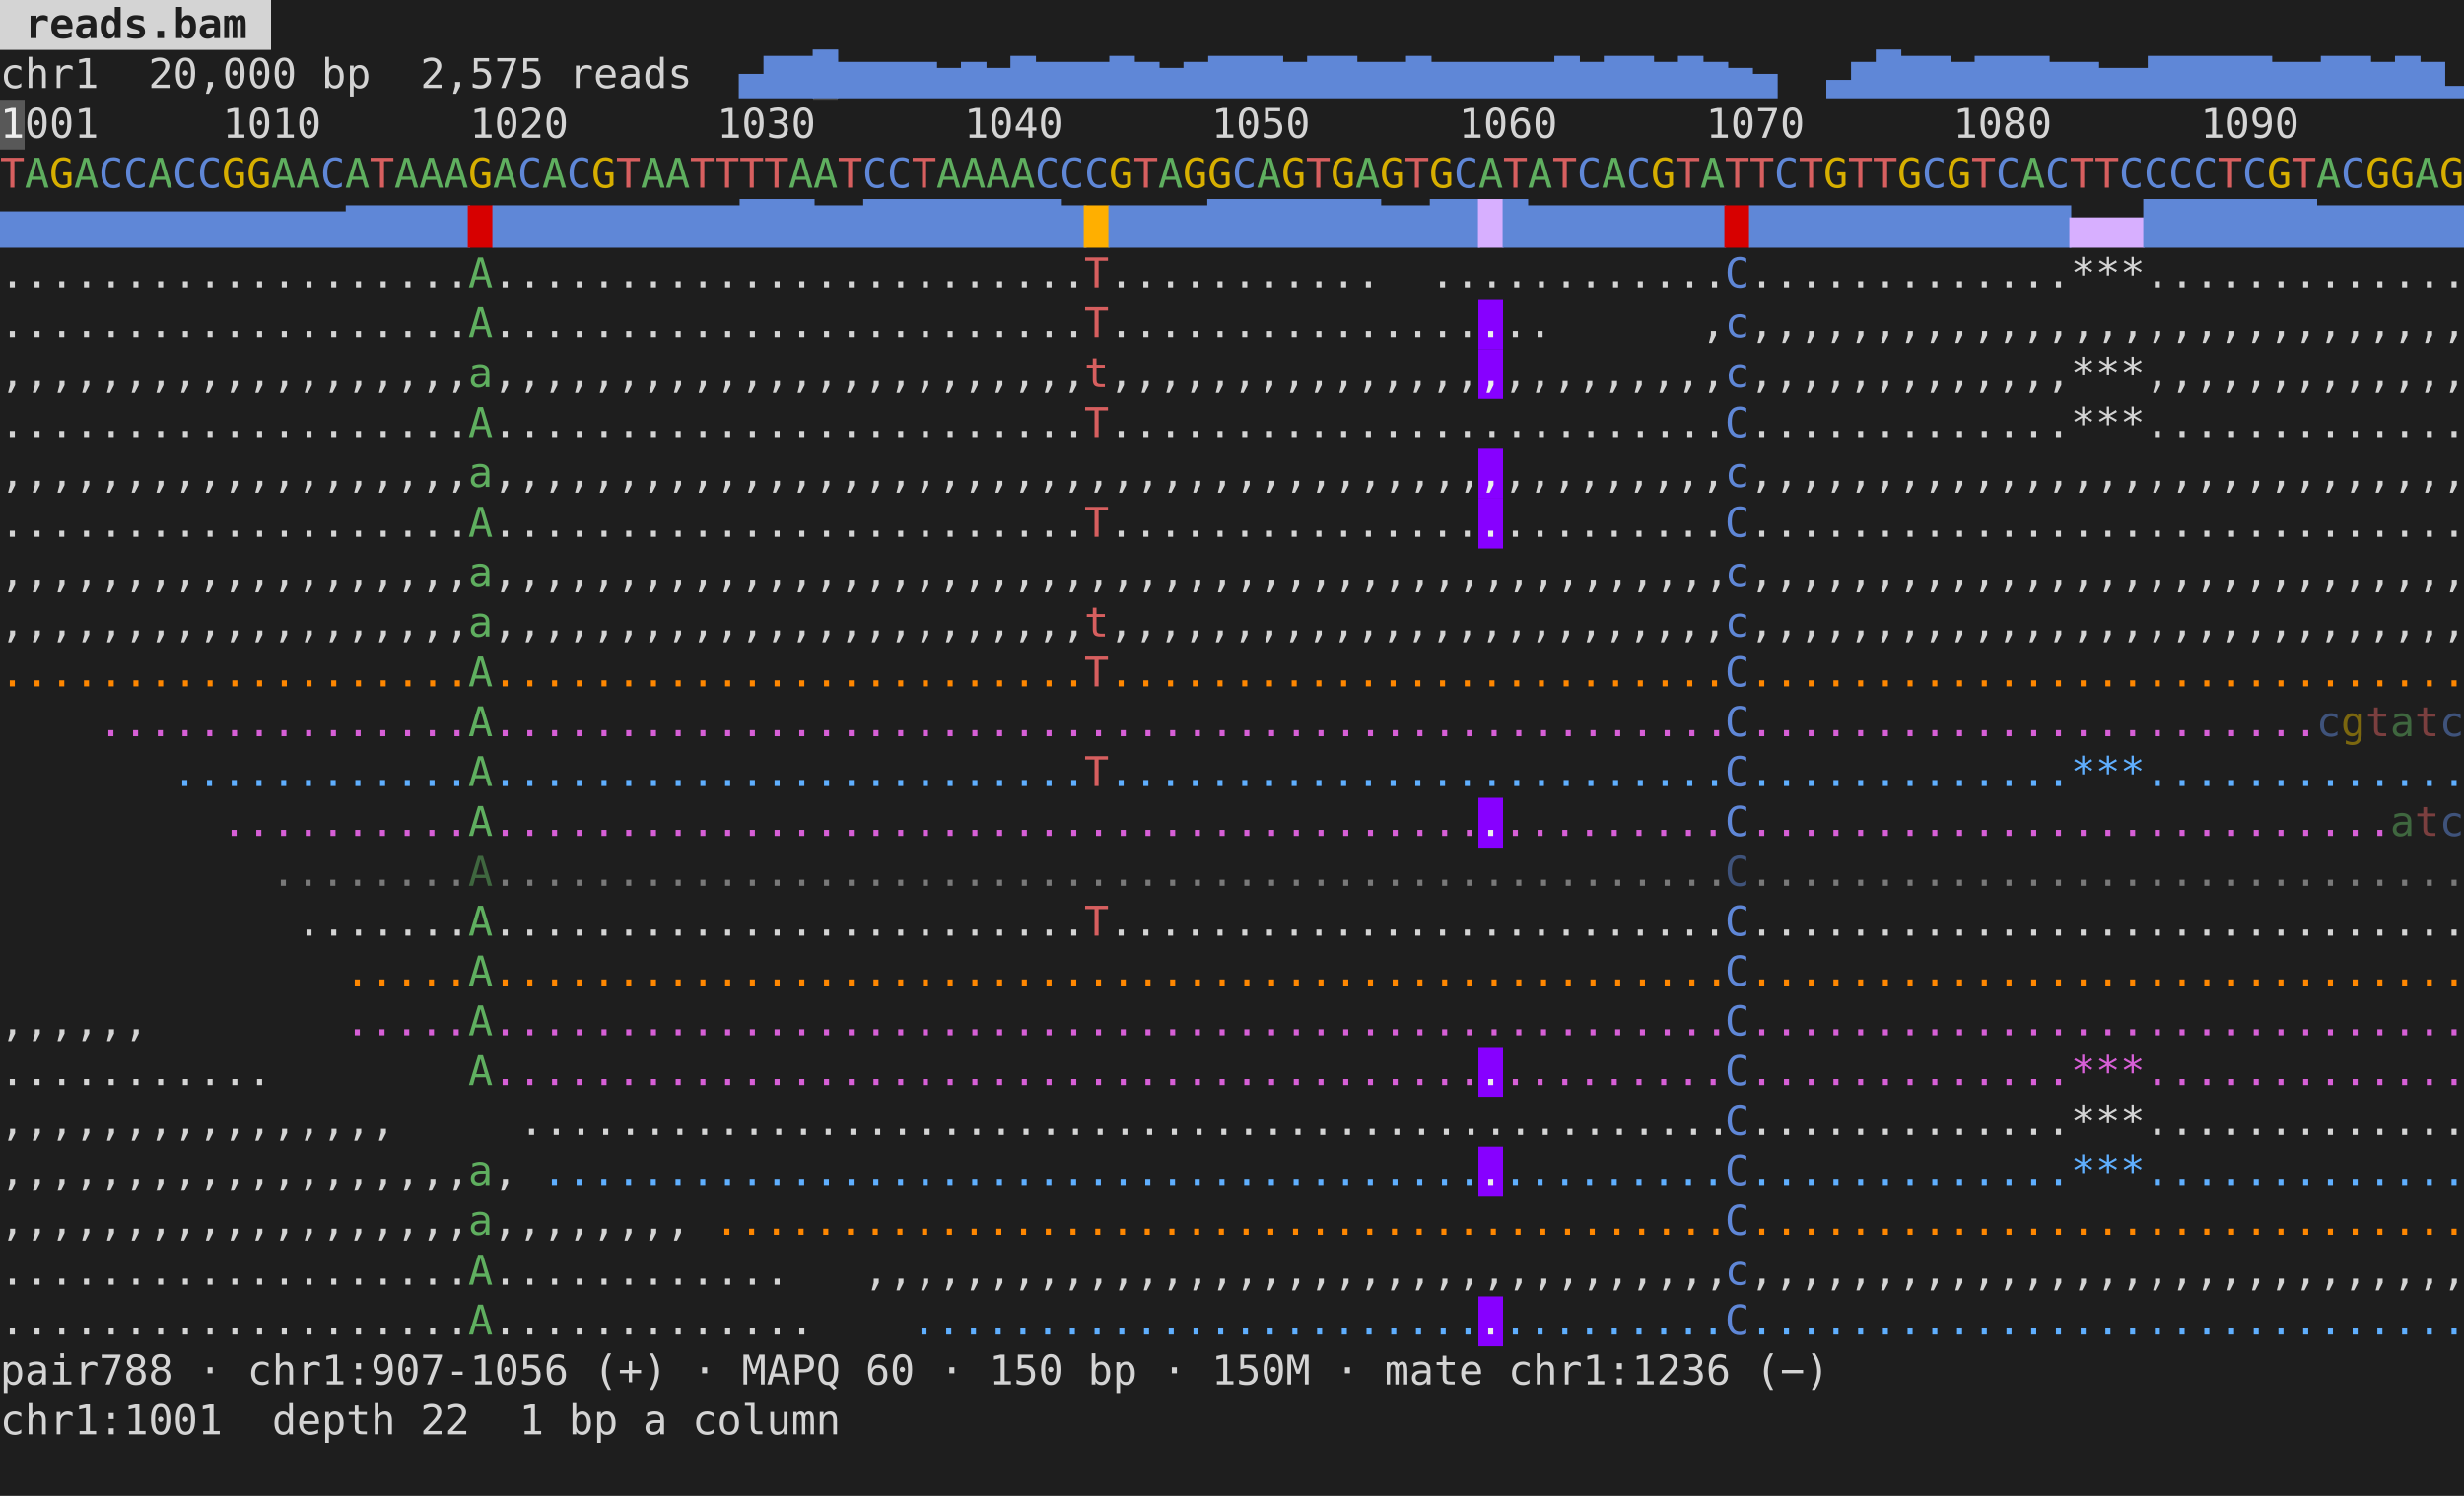
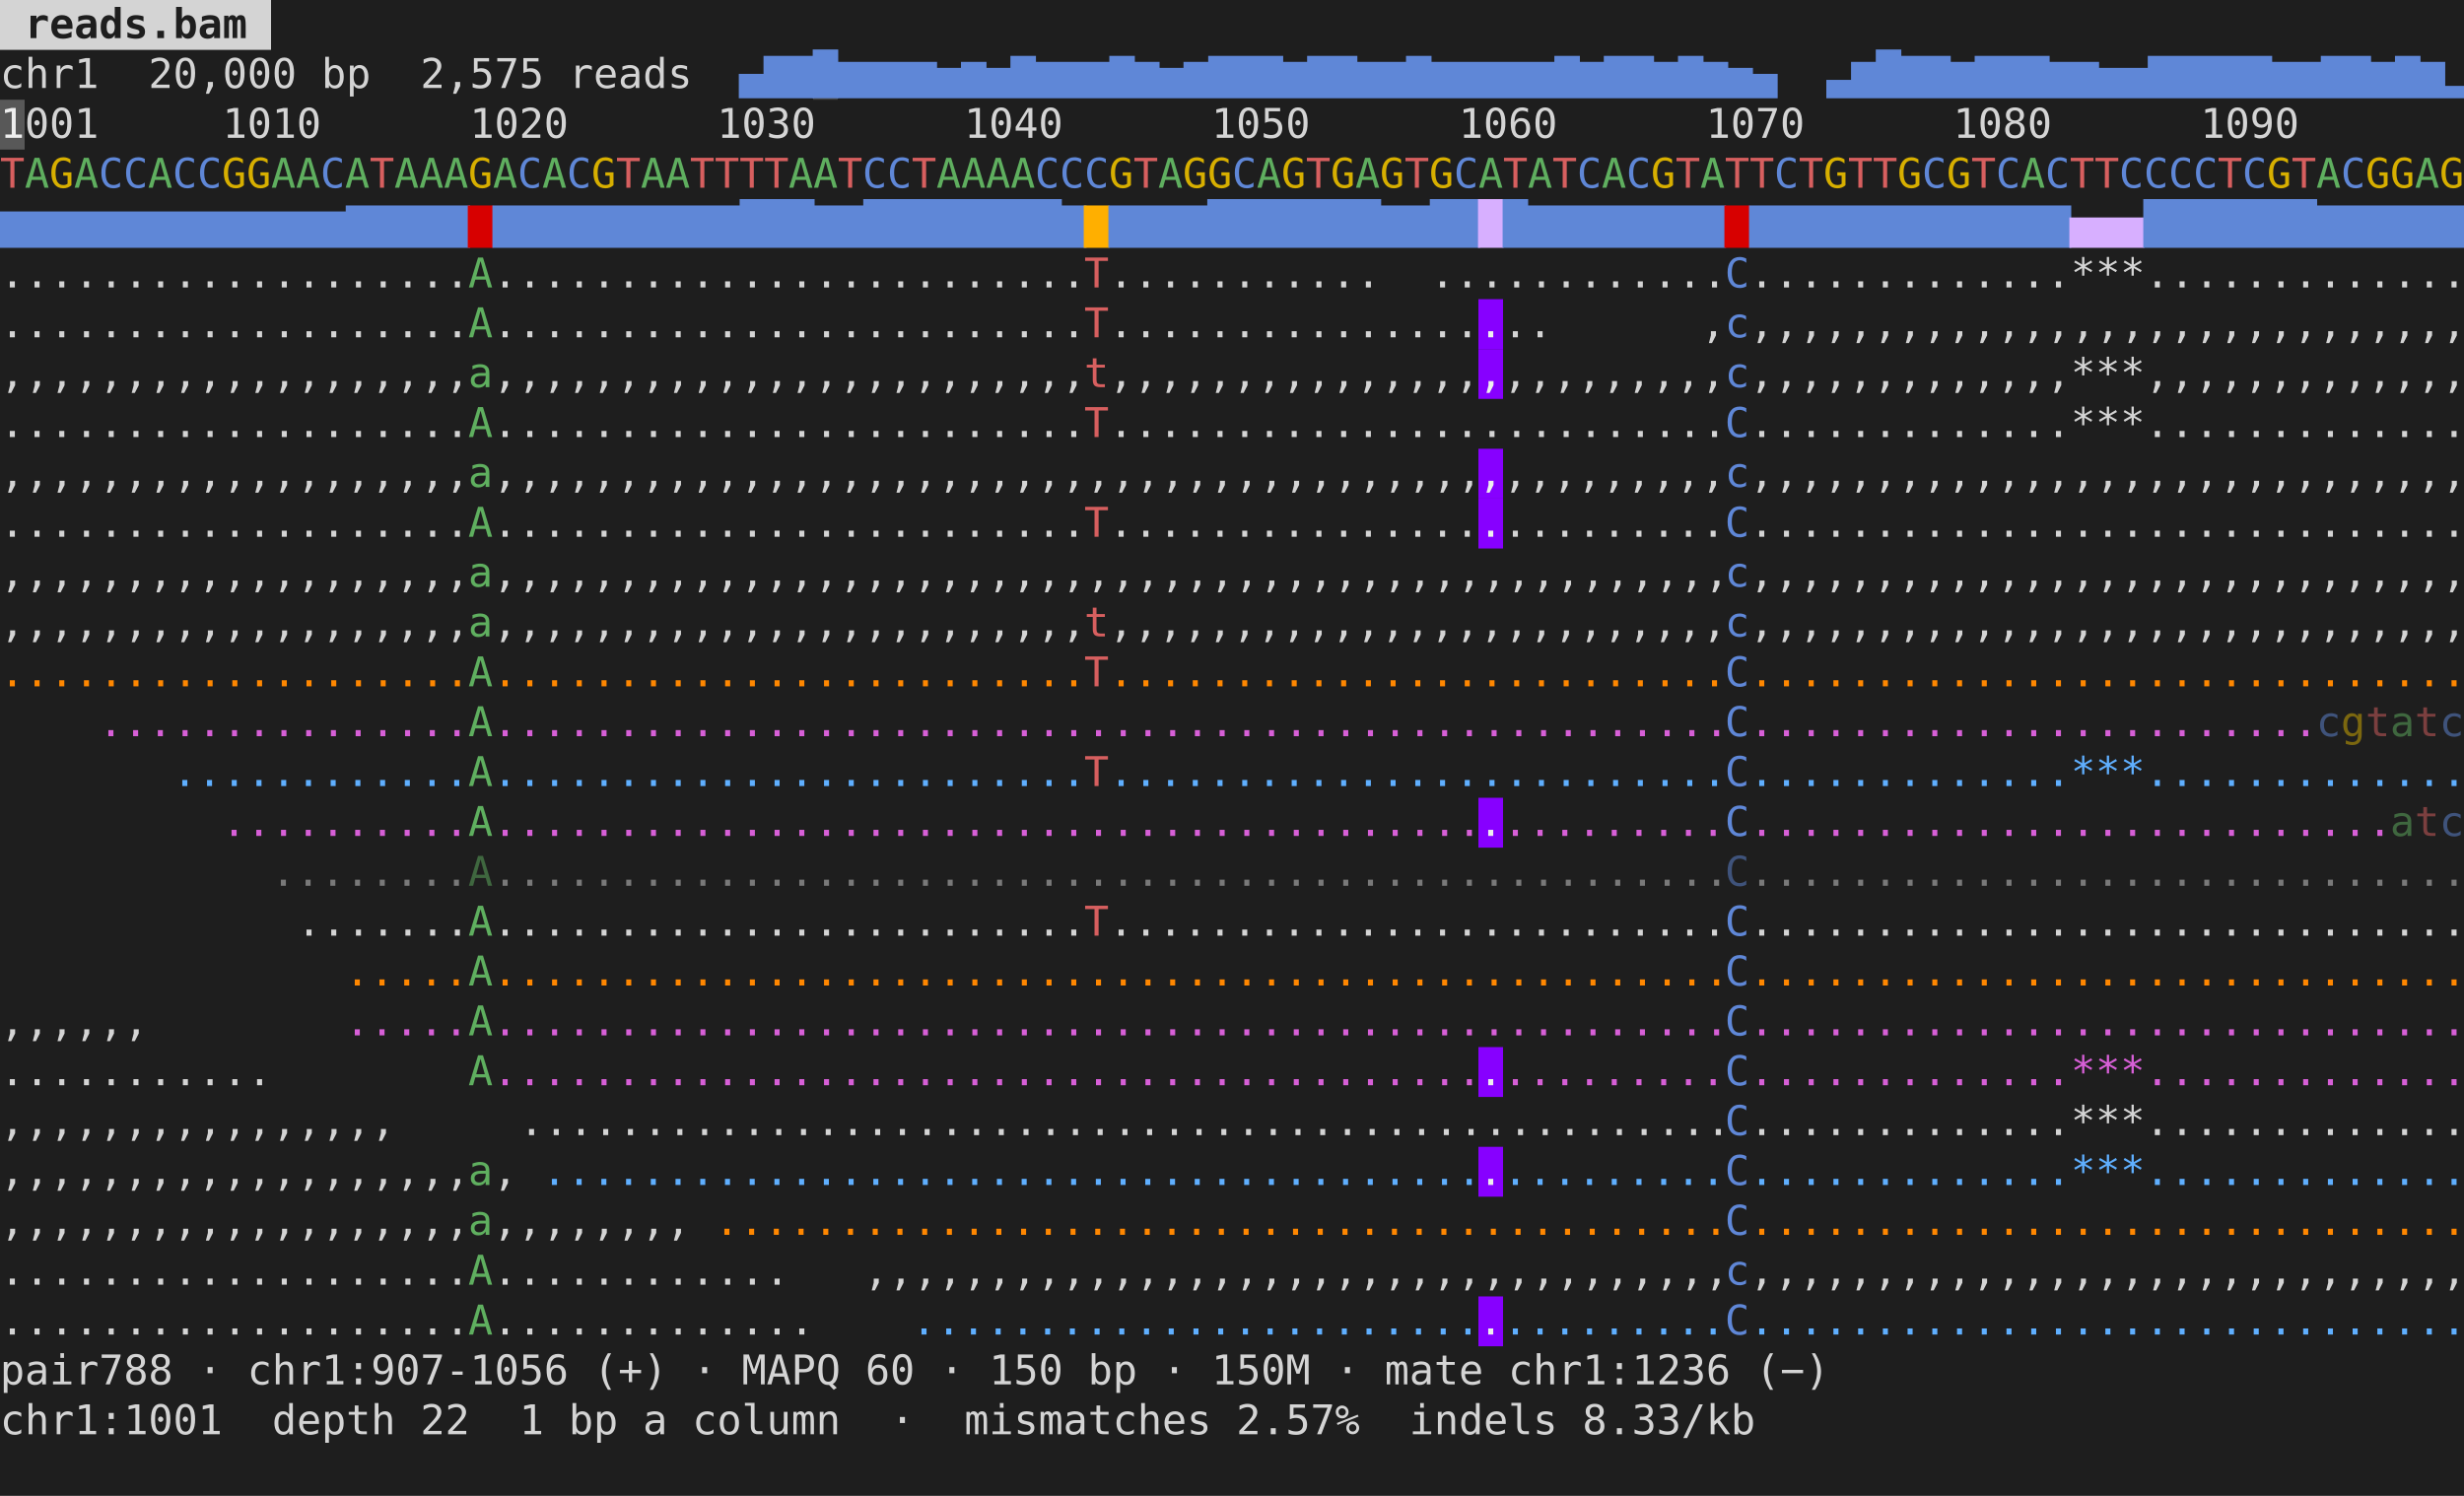
<svg xmlns="http://www.w3.org/2000/svg" width="840" height="510" viewBox="0 0 840 510" font-family="ui-monospace, SFMono-Regular, Menlo, Consolas, monospace" font-size="14">
  <rect width="100%" height="100%" fill="#1e1e1e" />
  <rect x="0" y="0" width="92.4" height="17" fill="#d4d4d4" />
  <rect x="277.2" y="17" width="8.4" height="17" fill="#444444" />
  <rect x="0" y="34" width="8.4" height="17" fill="#585858" />
  <rect x="504" y="102" width="8.4" height="17" fill="#8700ff" />
  <rect x="504" y="119" width="8.4" height="17" fill="#8700ff" />
  <rect x="504" y="153" width="8.4" height="17" fill="#8700ff" />
  <rect x="504" y="170" width="8.4" height="17" fill="#8700ff" />
  <rect x="504" y="272" width="8.4" height="17" fill="#8700ff" />
  <rect x="504" y="357" width="8.4" height="17" fill="#8700ff" />
  <rect x="504" y="391" width="8.4" height="17" fill="#8700ff" />
  <rect x="504" y="442" width="8.4" height="17" fill="#8700ff" />
  <text x="0" y="13" textLength="84" fill="#1e1e1e" font-weight="bold" xml:space="preserve"> reads.bam</text>
  <text x="0" y="30" textLength="235.2" fill="#d4d4d4" xml:space="preserve">chr1  20,000 bp  2,575 reads</text>
  <text x="252" y="30" textLength="25.2" fill="#5f87d7" xml:space="preserve">▄▇▇</text>
  <text x="277.2" y="30" textLength="8.4" fill="#5f87d7" xml:space="preserve">█</text>
  <text x="285.6" y="30" textLength="554.4" fill="#5f87d7" xml:space="preserve">▆▆▆▆▅▆▅▇▆▆▆▇▆▅▆▇▇▇▆▇▇▆▆▇▆▆▆▆▆▇▆▇▇▆▇▆▅▄  ▃▆█▇▇▆▇▇▇▆▆▅▅▇▇▇▇▇▆▆▇▇▆▇▆▂</text>
  <text x="0" y="47" textLength="8.4" fill="#eeeeee" xml:space="preserve">1</text>
  <text x="8.4" y="47" textLength="772.8" fill="#d4d4d4" xml:space="preserve">001     1010      1020      1030      1040      1050      1060      1070      1080      1090</text>
  <text x="0" y="64" textLength="8.4" fill="#d75f5f" xml:space="preserve">T</text>
  <text x="8.4" y="64" textLength="8.4" fill="#5faf5f" xml:space="preserve">A</text>
  <text x="16.8" y="64" textLength="8.4" fill="#d7af00" xml:space="preserve">G</text>
  <text x="25.2" y="64" textLength="8.4" fill="#5faf5f" xml:space="preserve">A</text>
  <text x="33.6" y="64" textLength="16.8" fill="#5f87d7" xml:space="preserve">CC</text>
  <text x="50.4" y="64" textLength="8.4" fill="#5faf5f" xml:space="preserve">A</text>
  <text x="58.8" y="64" textLength="16.8" fill="#5f87d7" xml:space="preserve">CC</text>
  <text x="75.6" y="64" textLength="16.8" fill="#d7af00" xml:space="preserve">GG</text>
  <text x="92.4" y="64" textLength="16.8" fill="#5faf5f" xml:space="preserve">AA</text>
  <text x="109.2" y="64" textLength="8.4" fill="#5f87d7" xml:space="preserve">C</text>
  <text x="117.6" y="64" textLength="8.4" fill="#5faf5f" xml:space="preserve">A</text>
  <text x="126" y="64" textLength="8.4" fill="#d75f5f" xml:space="preserve">T</text>
  <text x="134.4" y="64" textLength="25.2" fill="#5faf5f" xml:space="preserve">AAA</text>
  <text x="159.6" y="64" textLength="8.4" fill="#d7af00" xml:space="preserve">G</text>
  <text x="168" y="64" textLength="8.4" fill="#5faf5f" xml:space="preserve">A</text>
  <text x="176.4" y="64" textLength="8.4" fill="#5f87d7" xml:space="preserve">C</text>
  <text x="184.8" y="64" textLength="8.4" fill="#5faf5f" xml:space="preserve">A</text>
  <text x="193.2" y="64" textLength="8.4" fill="#5f87d7" xml:space="preserve">C</text>
  <text x="201.6" y="64" textLength="8.4" fill="#d7af00" xml:space="preserve">G</text>
  <text x="210" y="64" textLength="8.4" fill="#d75f5f" xml:space="preserve">T</text>
  <text x="218.4" y="64" textLength="16.8" fill="#5faf5f" xml:space="preserve">AA</text>
  <text x="235.2" y="64" textLength="33.6" fill="#d75f5f" xml:space="preserve">TTTT</text>
  <text x="268.8" y="64" textLength="16.8" fill="#5faf5f" xml:space="preserve">AA</text>
  <text x="285.6" y="64" textLength="8.4" fill="#d75f5f" xml:space="preserve">T</text>
  <text x="294" y="64" textLength="16.8" fill="#5f87d7" xml:space="preserve">CC</text>
  <text x="310.8" y="64" textLength="8.4" fill="#d75f5f" xml:space="preserve">T</text>
  <text x="319.2" y="64" textLength="33.6" fill="#5faf5f" xml:space="preserve">AAAA</text>
  <text x="352.8" y="64" textLength="25.2" fill="#5f87d7" xml:space="preserve">CCC</text>
  <text x="378" y="64" textLength="8.4" fill="#d7af00" xml:space="preserve">G</text>
  <text x="386.4" y="64" textLength="8.4" fill="#d75f5f" xml:space="preserve">T</text>
  <text x="394.8" y="64" textLength="8.4" fill="#5faf5f" xml:space="preserve">A</text>
  <text x="403.2" y="64" textLength="16.8" fill="#d7af00" xml:space="preserve">GG</text>
  <text x="420" y="64" textLength="8.4" fill="#5f87d7" xml:space="preserve">C</text>
  <text x="428.4" y="64" textLength="8.4" fill="#5faf5f" xml:space="preserve">A</text>
  <text x="436.8" y="64" textLength="8.4" fill="#d7af00" xml:space="preserve">G</text>
  <text x="445.2" y="64" textLength="8.4" fill="#d75f5f" xml:space="preserve">T</text>
  <text x="453.6" y="64" textLength="8.4" fill="#d7af00" xml:space="preserve">G</text>
  <text x="462" y="64" textLength="8.4" fill="#5faf5f" xml:space="preserve">A</text>
  <text x="470.4" y="64" textLength="8.4" fill="#d7af00" xml:space="preserve">G</text>
  <text x="478.8" y="64" textLength="8.4" fill="#d75f5f" xml:space="preserve">T</text>
  <text x="487.2" y="64" textLength="8.4" fill="#d7af00" xml:space="preserve">G</text>
  <text x="495.6" y="64" textLength="8.4" fill="#5f87d7" xml:space="preserve">C</text>
  <text x="504" y="64" textLength="8.4" fill="#5faf5f" xml:space="preserve">A</text>
  <text x="512.4" y="64" textLength="8.4" fill="#d75f5f" xml:space="preserve">T</text>
  <text x="520.8" y="64" textLength="8.4" fill="#5faf5f" xml:space="preserve">A</text>
  <text x="529.2" y="64" textLength="8.4" fill="#d75f5f" xml:space="preserve">T</text>
  <text x="537.6" y="64" textLength="8.4" fill="#5f87d7" xml:space="preserve">C</text>
  <text x="546" y="64" textLength="8.4" fill="#5faf5f" xml:space="preserve">A</text>
  <text x="554.4" y="64" textLength="8.4" fill="#5f87d7" xml:space="preserve">C</text>
  <text x="562.8" y="64" textLength="8.4" fill="#d7af00" xml:space="preserve">G</text>
  <text x="571.2" y="64" textLength="8.4" fill="#d75f5f" xml:space="preserve">T</text>
  <text x="579.6" y="64" textLength="8.4" fill="#5faf5f" xml:space="preserve">A</text>
  <text x="588" y="64" textLength="16.8" fill="#d75f5f" xml:space="preserve">TT</text>
  <text x="604.8" y="64" textLength="8.4" fill="#5f87d7" xml:space="preserve">C</text>
  <text x="613.2" y="64" textLength="8.4" fill="#d75f5f" xml:space="preserve">T</text>
  <text x="621.6" y="64" textLength="8.4" fill="#d7af00" xml:space="preserve">G</text>
  <text x="630" y="64" textLength="16.8" fill="#d75f5f" xml:space="preserve">TT</text>
  <text x="646.8" y="64" textLength="8.4" fill="#d7af00" xml:space="preserve">G</text>
  <text x="655.2" y="64" textLength="8.4" fill="#5f87d7" xml:space="preserve">C</text>
  <text x="663.6" y="64" textLength="8.4" fill="#d7af00" xml:space="preserve">G</text>
  <text x="672" y="64" textLength="8.4" fill="#d75f5f" xml:space="preserve">T</text>
  <text x="680.4" y="64" textLength="8.4" fill="#5f87d7" xml:space="preserve">C</text>
  <text x="688.8" y="64" textLength="8.4" fill="#5faf5f" xml:space="preserve">A</text>
  <text x="697.2" y="64" textLength="8.4" fill="#5f87d7" xml:space="preserve">C</text>
  <text x="705.6" y="64" textLength="16.8" fill="#d75f5f" xml:space="preserve">TT</text>
  <text x="722.4" y="64" textLength="33.6" fill="#5f87d7" xml:space="preserve">CCCC</text>
  <text x="756" y="64" textLength="8.4" fill="#d75f5f" xml:space="preserve">T</text>
  <text x="764.4" y="64" textLength="8.4" fill="#5f87d7" xml:space="preserve">C</text>
  <text x="772.8" y="64" textLength="8.4" fill="#d7af00" xml:space="preserve">G</text>
  <text x="781.2" y="64" textLength="8.4" fill="#d75f5f" xml:space="preserve">T</text>
  <text x="789.6" y="64" textLength="8.4" fill="#5faf5f" xml:space="preserve">A</text>
  <text x="798" y="64" textLength="8.4" fill="#5f87d7" xml:space="preserve">C</text>
  <text x="806.4" y="64" textLength="16.8" fill="#d7af00" xml:space="preserve">GG</text>
  <text x="823.2" y="64" textLength="8.4" fill="#5faf5f" xml:space="preserve">A</text>
  <text x="831.6" y="64" textLength="8.4" fill="#d7af00" xml:space="preserve">G</text>
  <text x="0" y="81" textLength="159.6" fill="#5f87d7" xml:space="preserve">▆▆▆▆▆▆▆▆▆▆▆▆▆▆▇▇▇▇▇</text>
  <text x="159.6" y="81" textLength="8.4" fill="#d70000" xml:space="preserve">▇</text>
  <text x="168" y="81" textLength="201.6" fill="#5f87d7" xml:space="preserve">▇▇▇▇▇▇▇▇▇▇███▇▇████████▇</text>
  <text x="369.6" y="81" textLength="8.4" fill="#ffaf00" xml:space="preserve">▇</text>
  <text x="378" y="81" textLength="126" fill="#5f87d7" xml:space="preserve">▇▇▇▇███████▇▇██</text>
  <text x="504" y="81" textLength="8.4" fill="#d7afff" xml:space="preserve">█</text>
  <text x="512.4" y="81" textLength="75.6" fill="#5f87d7" xml:space="preserve">█▇▇▇▇▇▇▇▇</text>
  <text x="588" y="81" textLength="8.4" fill="#d70000" xml:space="preserve">▇</text>
  <text x="596.4" y="81" textLength="109.2" fill="#5f87d7" xml:space="preserve">▇▇▇▇▇▇▇▇▇▇▇▇▇</text>
  <text x="705.6" y="81" textLength="25.2" fill="#d7afff" xml:space="preserve">▅▅▅</text>
  <text x="730.8" y="81" textLength="109.2" fill="#5f87d7" xml:space="preserve">███████▇▇▇▇▇▇</text>
  <text x="0" y="98" textLength="159.6" fill="#d4d4d4" xml:space="preserve">...................</text>
  <text x="159.6" y="98" textLength="8.4" fill="#5faf5f" xml:space="preserve">A</text>
  <text x="168" y="98" textLength="201.6" fill="#d4d4d4" xml:space="preserve">........................</text>
  <text x="369.6" y="98" textLength="8.4" fill="#d75f5f" xml:space="preserve">T</text>
  <text x="378" y="98" textLength="210" fill="#d4d4d4" xml:space="preserve">...........  ............</text>
  <text x="588" y="98" textLength="8.4" fill="#5f87d7" xml:space="preserve">C</text>
  <text x="596.4" y="98" textLength="243.6" fill="#d4d4d4" xml:space="preserve">.............***.............</text>
  <text x="0" y="115" textLength="159.6" fill="#d4d4d4" xml:space="preserve">...................</text>
  <text x="159.6" y="115" textLength="8.4" fill="#5faf5f" xml:space="preserve">A</text>
  <text x="168" y="115" textLength="201.6" fill="#d4d4d4" xml:space="preserve">........................</text>
  <text x="369.6" y="115" textLength="8.4" fill="#d75f5f" xml:space="preserve">T</text>
  <text x="378" y="115" textLength="126" fill="#d4d4d4" xml:space="preserve">...............</text>
  <text x="504" y="115" textLength="8.4" fill="#eeeeee" xml:space="preserve">.</text>
  <text x="512.4" y="115" textLength="75.6" fill="#d4d4d4" xml:space="preserve">..      ,</text>
  <text x="588" y="115" textLength="8.4" fill="#5f87d7" xml:space="preserve">c</text>
  <text x="596.4" y="115" textLength="243.6" fill="#d4d4d4" xml:space="preserve">,,,,,,,,,,,,,,,,,,,,,,,,,,,,,</text>
  <text x="0" y="132" textLength="159.6" fill="#d4d4d4" xml:space="preserve">,,,,,,,,,,,,,,,,,,,</text>
  <text x="159.6" y="132" textLength="8.4" fill="#5faf5f" xml:space="preserve">a</text>
  <text x="168" y="132" textLength="201.6" fill="#d4d4d4" xml:space="preserve">,,,,,,,,,,,,,,,,,,,,,,,,</text>
  <text x="369.6" y="132" textLength="8.4" fill="#d75f5f" xml:space="preserve">t</text>
  <text x="378" y="132" textLength="126" fill="#d4d4d4" xml:space="preserve">,,,,,,,,,,,,,,,</text>
  <text x="504" y="132" textLength="8.4" fill="#eeeeee" xml:space="preserve">,</text>
  <text x="512.4" y="132" textLength="75.6" fill="#d4d4d4" xml:space="preserve">,,,,,,,,,</text>
  <text x="588" y="132" textLength="8.4" fill="#5f87d7" xml:space="preserve">c</text>
  <text x="596.4" y="132" textLength="243.6" fill="#d4d4d4" xml:space="preserve">,,,,,,,,,,,,,***,,,,,,,,,,,,,</text>
  <text x="0" y="149" textLength="159.6" fill="#d4d4d4" xml:space="preserve">...................</text>
  <text x="159.6" y="149" textLength="8.4" fill="#5faf5f" xml:space="preserve">A</text>
  <text x="168" y="149" textLength="201.6" fill="#d4d4d4" xml:space="preserve">........................</text>
  <text x="369.6" y="149" textLength="8.4" fill="#d75f5f" xml:space="preserve">T</text>
  <text x="378" y="149" textLength="210" fill="#d4d4d4" xml:space="preserve">.........................</text>
  <text x="588" y="149" textLength="8.4" fill="#5f87d7" xml:space="preserve">C</text>
  <text x="596.4" y="149" textLength="243.6" fill="#d4d4d4" xml:space="preserve">.............***.............</text>
  <text x="0" y="166" textLength="159.6" fill="#d4d4d4" xml:space="preserve">,,,,,,,,,,,,,,,,,,,</text>
  <text x="159.6" y="166" textLength="8.4" fill="#5faf5f" xml:space="preserve">a</text>
  <text x="168" y="166" textLength="336" fill="#d4d4d4" xml:space="preserve">,,,,,,,,,,,,,,,,,,,,,,,,,,,,,,,,,,,,,,,,</text>
  <text x="504" y="166" textLength="8.4" fill="#eeeeee" xml:space="preserve">,</text>
  <text x="512.4" y="166" textLength="75.6" fill="#d4d4d4" xml:space="preserve">,,,,,,,,,</text>
  <text x="588" y="166" textLength="8.4" fill="#5f87d7" xml:space="preserve">c</text>
  <text x="596.4" y="166" textLength="243.6" fill="#d4d4d4" xml:space="preserve">,,,,,,,,,,,,,,,,,,,,,,,,,,,,,</text>
  <text x="0" y="183" textLength="159.6" fill="#d4d4d4" xml:space="preserve">...................</text>
  <text x="159.6" y="183" textLength="8.4" fill="#5faf5f" xml:space="preserve">A</text>
  <text x="168" y="183" textLength="201.6" fill="#d4d4d4" xml:space="preserve">........................</text>
  <text x="369.6" y="183" textLength="8.4" fill="#d75f5f" xml:space="preserve">T</text>
  <text x="378" y="183" textLength="126" fill="#d4d4d4" xml:space="preserve">...............</text>
  <text x="504" y="183" textLength="8.4" fill="#eeeeee" xml:space="preserve">.</text>
  <text x="512.4" y="183" textLength="75.6" fill="#d4d4d4" xml:space="preserve">.........</text>
  <text x="588" y="183" textLength="8.4" fill="#5f87d7" xml:space="preserve">C</text>
  <text x="596.4" y="183" textLength="243.6" fill="#d4d4d4" xml:space="preserve">.............................</text>
  <text x="0" y="200" textLength="159.6" fill="#d4d4d4" xml:space="preserve">,,,,,,,,,,,,,,,,,,,</text>
  <text x="159.6" y="200" textLength="8.4" fill="#5faf5f" xml:space="preserve">a</text>
  <text x="168" y="200" textLength="420" fill="#d4d4d4" xml:space="preserve">,,,,,,,,,,,,,,,,,,,,,,,,,,,,,,,,,,,,,,,,,,,,,,,,,,</text>
  <text x="588" y="200" textLength="8.4" fill="#5f87d7" xml:space="preserve">c</text>
  <text x="596.4" y="200" textLength="243.6" fill="#d4d4d4" xml:space="preserve">,,,,,,,,,,,,,,,,,,,,,,,,,,,,,</text>
  <text x="0" y="217" textLength="159.6" fill="#d4d4d4" xml:space="preserve">,,,,,,,,,,,,,,,,,,,</text>
  <text x="159.6" y="217" textLength="8.4" fill="#5faf5f" xml:space="preserve">a</text>
  <text x="168" y="217" textLength="201.6" fill="#d4d4d4" xml:space="preserve">,,,,,,,,,,,,,,,,,,,,,,,,</text>
  <text x="369.6" y="217" textLength="8.4" fill="#d75f5f" xml:space="preserve">t</text>
  <text x="378" y="217" textLength="210" fill="#d4d4d4" xml:space="preserve">,,,,,,,,,,,,,,,,,,,,,,,,,</text>
  <text x="588" y="217" textLength="8.4" fill="#5f87d7" xml:space="preserve">c</text>
  <text x="596.4" y="217" textLength="243.6" fill="#d4d4d4" xml:space="preserve">,,,,,,,,,,,,,,,,,,,,,,,,,,,,,</text>
  <text x="0" y="234" textLength="159.6" fill="#ff8700" xml:space="preserve">...................</text>
  <text x="159.6" y="234" textLength="8.4" fill="#5faf5f" xml:space="preserve">A</text>
  <text x="168" y="234" textLength="201.6" fill="#ff8700" xml:space="preserve">........................</text>
  <text x="369.6" y="234" textLength="8.4" fill="#d75f5f" xml:space="preserve">T</text>
  <text x="378" y="234" textLength="210" fill="#ff8700" xml:space="preserve">.........................</text>
  <text x="588" y="234" textLength="8.4" fill="#5f87d7" xml:space="preserve">C</text>
  <text x="596.4" y="234" textLength="243.6" fill="#ff8700" xml:space="preserve">.............................</text>
  <text x="33.6" y="251" textLength="126" fill="#d75fd7" xml:space="preserve">...............</text>
  <text x="159.6" y="251" textLength="8.4" fill="#5faf5f" xml:space="preserve">A</text>
  <text x="168" y="251" textLength="420" fill="#d75fd7" xml:space="preserve">..................................................</text>
  <text x="588" y="251" textLength="8.4" fill="#5f87d7" xml:space="preserve">C</text>
  <text x="596.4" y="251" textLength="193.2" fill="#d75fd7" xml:space="preserve">.......................</text>
  <text x="789.6" y="251" textLength="8.4" fill="#5f87d7" opacity="0.5" xml:space="preserve">c</text>
  <text x="798" y="251" textLength="8.4" fill="#d7af00" opacity="0.5" xml:space="preserve">g</text>
  <text x="806.4" y="251" textLength="8.4" fill="#d75f5f" opacity="0.5" xml:space="preserve">t</text>
  <text x="814.8" y="251" textLength="8.4" fill="#5faf5f" opacity="0.5" xml:space="preserve">a</text>
  <text x="823.2" y="251" textLength="8.4" fill="#d75f5f" opacity="0.5" xml:space="preserve">t</text>
  <text x="831.6" y="251" textLength="8.4" fill="#5f87d7" opacity="0.5" xml:space="preserve">c</text>
  <text x="58.8" y="268" textLength="100.8" fill="#5fafff" xml:space="preserve">............</text>
  <text x="159.6" y="268" textLength="8.4" fill="#5faf5f" xml:space="preserve">A</text>
  <text x="168" y="268" textLength="201.6" fill="#5fafff" xml:space="preserve">........................</text>
  <text x="369.6" y="268" textLength="8.4" fill="#d75f5f" xml:space="preserve">T</text>
  <text x="378" y="268" textLength="210" fill="#5fafff" xml:space="preserve">.........................</text>
  <text x="588" y="268" textLength="8.4" fill="#5f87d7" xml:space="preserve">C</text>
  <text x="596.4" y="268" textLength="243.6" fill="#5fafff" xml:space="preserve">.............***.............</text>
  <text x="75.6" y="285" textLength="84" fill="#d75fd7" xml:space="preserve">..........</text>
  <text x="159.6" y="285" textLength="8.4" fill="#5faf5f" xml:space="preserve">A</text>
  <text x="168" y="285" textLength="336" fill="#d75fd7" xml:space="preserve">........................................</text>
  <text x="504" y="285" textLength="8.4" fill="#eeeeee" xml:space="preserve">.</text>
  <text x="512.4" y="285" textLength="75.6" fill="#d75fd7" xml:space="preserve">.........</text>
  <text x="588" y="285" textLength="8.4" fill="#5f87d7" xml:space="preserve">C</text>
  <text x="596.4" y="285" textLength="218.4" fill="#d75fd7" xml:space="preserve">..........................</text>
  <text x="814.8" y="285" textLength="8.4" fill="#5faf5f" opacity="0.5" xml:space="preserve">a</text>
  <text x="823.2" y="285" textLength="8.4" fill="#d75f5f" opacity="0.5" xml:space="preserve">t</text>
  <text x="831.6" y="285" textLength="8.4" fill="#5f87d7" opacity="0.5" xml:space="preserve">c</text>
  <text x="92.4" y="302" textLength="67.2" fill="#d4d4d4" opacity="0.5" xml:space="preserve">........</text>
  <text x="159.6" y="302" textLength="8.4" fill="#5faf5f" opacity="0.5" xml:space="preserve">A</text>
  <text x="168" y="302" textLength="420" fill="#d4d4d4" opacity="0.5" xml:space="preserve">..................................................</text>
  <text x="588" y="302" textLength="8.4" fill="#5f87d7" opacity="0.5" xml:space="preserve">C</text>
  <text x="596.4" y="302" textLength="243.6" fill="#d4d4d4" opacity="0.5" xml:space="preserve">.............................</text>
  <text x="0" y="319" textLength="159.6" fill="#d4d4d4" xml:space="preserve">            .......</text>
  <text x="159.6" y="319" textLength="8.4" fill="#5faf5f" xml:space="preserve">A</text>
  <text x="168" y="319" textLength="201.6" fill="#d4d4d4" xml:space="preserve">........................</text>
  <text x="369.6" y="319" textLength="8.4" fill="#d75f5f" xml:space="preserve">T</text>
  <text x="378" y="319" textLength="210" fill="#d4d4d4" xml:space="preserve">.........................</text>
  <text x="588" y="319" textLength="8.4" fill="#5f87d7" xml:space="preserve">C</text>
  <text x="596.4" y="319" textLength="243.6" fill="#d4d4d4" xml:space="preserve">.............................</text>
  <text x="117.6" y="336" textLength="42" fill="#ff8700" xml:space="preserve">.....</text>
  <text x="159.6" y="336" textLength="8.4" fill="#5faf5f" xml:space="preserve">A</text>
  <text x="168" y="336" textLength="420" fill="#ff8700" xml:space="preserve">..................................................</text>
  <text x="588" y="336" textLength="8.4" fill="#5f87d7" xml:space="preserve">C</text>
  <text x="596.4" y="336" textLength="243.6" fill="#ff8700" xml:space="preserve">.............................</text>
  <text x="0" y="353" textLength="50.4" fill="#d4d4d4" xml:space="preserve">,,,,,,</text>
  <text x="117.6" y="353" textLength="42" fill="#d75fd7" xml:space="preserve">.....</text>
  <text x="159.6" y="353" textLength="8.4" fill="#5faf5f" xml:space="preserve">A</text>
  <text x="168" y="353" textLength="420" fill="#d75fd7" xml:space="preserve">..................................................</text>
  <text x="588" y="353" textLength="8.4" fill="#5f87d7" xml:space="preserve">C</text>
  <text x="596.4" y="353" textLength="243.6" fill="#d75fd7" xml:space="preserve">.............................</text>
  <text x="0" y="370" textLength="92.4" fill="#d4d4d4" xml:space="preserve">...........</text>
  <text x="159.6" y="370" textLength="8.4" fill="#5faf5f" xml:space="preserve">A</text>
  <text x="168" y="370" textLength="336" fill="#d75fd7" xml:space="preserve">........................................</text>
  <text x="504" y="370" textLength="8.4" fill="#eeeeee" xml:space="preserve">.</text>
  <text x="512.4" y="370" textLength="75.6" fill="#d75fd7" xml:space="preserve">.........</text>
  <text x="588" y="370" textLength="8.4" fill="#5f87d7" xml:space="preserve">C</text>
  <text x="596.4" y="370" textLength="243.6" fill="#d75fd7" xml:space="preserve">.............***.............</text>
  <text x="0" y="387" textLength="588" fill="#d4d4d4" xml:space="preserve">,,,,,,,,,,,,,,,,     .................................................</text>
  <text x="588" y="387" textLength="8.4" fill="#5f87d7" xml:space="preserve">C</text>
  <text x="596.4" y="387" textLength="243.6" fill="#d4d4d4" xml:space="preserve">.............***.............</text>
  <text x="0" y="404" textLength="159.6" fill="#d4d4d4" xml:space="preserve">,,,,,,,,,,,,,,,,,,,</text>
  <text x="159.6" y="404" textLength="8.4" fill="#5faf5f" xml:space="preserve">a</text>
  <text x="168" y="404" textLength="8.4" fill="#d4d4d4" xml:space="preserve">,</text>
  <text x="184.8" y="404" textLength="319.2" fill="#5fafff" xml:space="preserve">......................................</text>
  <text x="504" y="404" textLength="8.4" fill="#eeeeee" xml:space="preserve">.</text>
  <text x="512.4" y="404" textLength="75.6" fill="#5fafff" xml:space="preserve">.........</text>
  <text x="588" y="404" textLength="8.4" fill="#5f87d7" xml:space="preserve">C</text>
  <text x="596.4" y="404" textLength="243.6" fill="#5fafff" xml:space="preserve">.............***.............</text>
  <text x="0" y="421" textLength="159.6" fill="#d4d4d4" xml:space="preserve">,,,,,,,,,,,,,,,,,,,</text>
  <text x="159.6" y="421" textLength="8.4" fill="#5faf5f" xml:space="preserve">a</text>
  <text x="168" y="421" textLength="67.2" fill="#d4d4d4" xml:space="preserve">,,,,,,,,</text>
  <text x="243.6" y="421" textLength="344.4" fill="#ff8700" xml:space="preserve">.........................................</text>
  <text x="588" y="421" textLength="8.4" fill="#5f87d7" xml:space="preserve">C</text>
  <text x="596.4" y="421" textLength="243.6" fill="#ff8700" xml:space="preserve">.............................</text>
  <text x="0" y="438" textLength="159.6" fill="#d4d4d4" xml:space="preserve">...................</text>
  <text x="159.6" y="438" textLength="8.4" fill="#5faf5f" xml:space="preserve">A</text>
  <text x="168" y="438" textLength="420" fill="#d4d4d4" xml:space="preserve">............   ,,,,,,,,,,,,,,,,,,,,,,,,,,,,,,,,,,,</text>
  <text x="588" y="438" textLength="8.4" fill="#5f87d7" xml:space="preserve">c</text>
  <text x="596.4" y="438" textLength="243.6" fill="#d4d4d4" xml:space="preserve">,,,,,,,,,,,,,,,,,,,,,,,,,,,,,</text>
  <text x="0" y="455" textLength="159.6" fill="#d4d4d4" xml:space="preserve">...................</text>
  <text x="159.6" y="455" textLength="8.4" fill="#5faf5f" xml:space="preserve">A</text>
  <text x="168" y="455" textLength="109.2" fill="#d4d4d4" xml:space="preserve">.............</text>
  <text x="310.8" y="455" textLength="193.2" fill="#5fafff" xml:space="preserve">.......................</text>
  <text x="504" y="455" textLength="8.4" fill="#eeeeee" xml:space="preserve">.</text>
  <text x="512.4" y="455" textLength="75.6" fill="#5fafff" xml:space="preserve">.........</text>
  <text x="588" y="455" textLength="8.4" fill="#5f87d7" xml:space="preserve">C</text>
  <text x="596.4" y="455" textLength="243.6" fill="#5fafff" xml:space="preserve">.............................</text>
  <text x="0" y="472" textLength="621.6" fill="#d4d4d4" xml:space="preserve">pair788 · chr1:907-1056 (+) · MAPQ 60 · 150 bp · 150M · mate chr1:1236 (−)</text>
-   <text x="0" y="489" textLength="285.6" fill="#d4d4d4" xml:space="preserve">chr1:1001  depth 22  1 bp a column</text>
+   <text x="0" y="489" textLength="596.4" fill="#d4d4d4" xml:space="preserve">chr1:1001  depth 22  1 bp a column  ·  mismatches 2.57%  indels 8.33/kb</text>
</svg>
